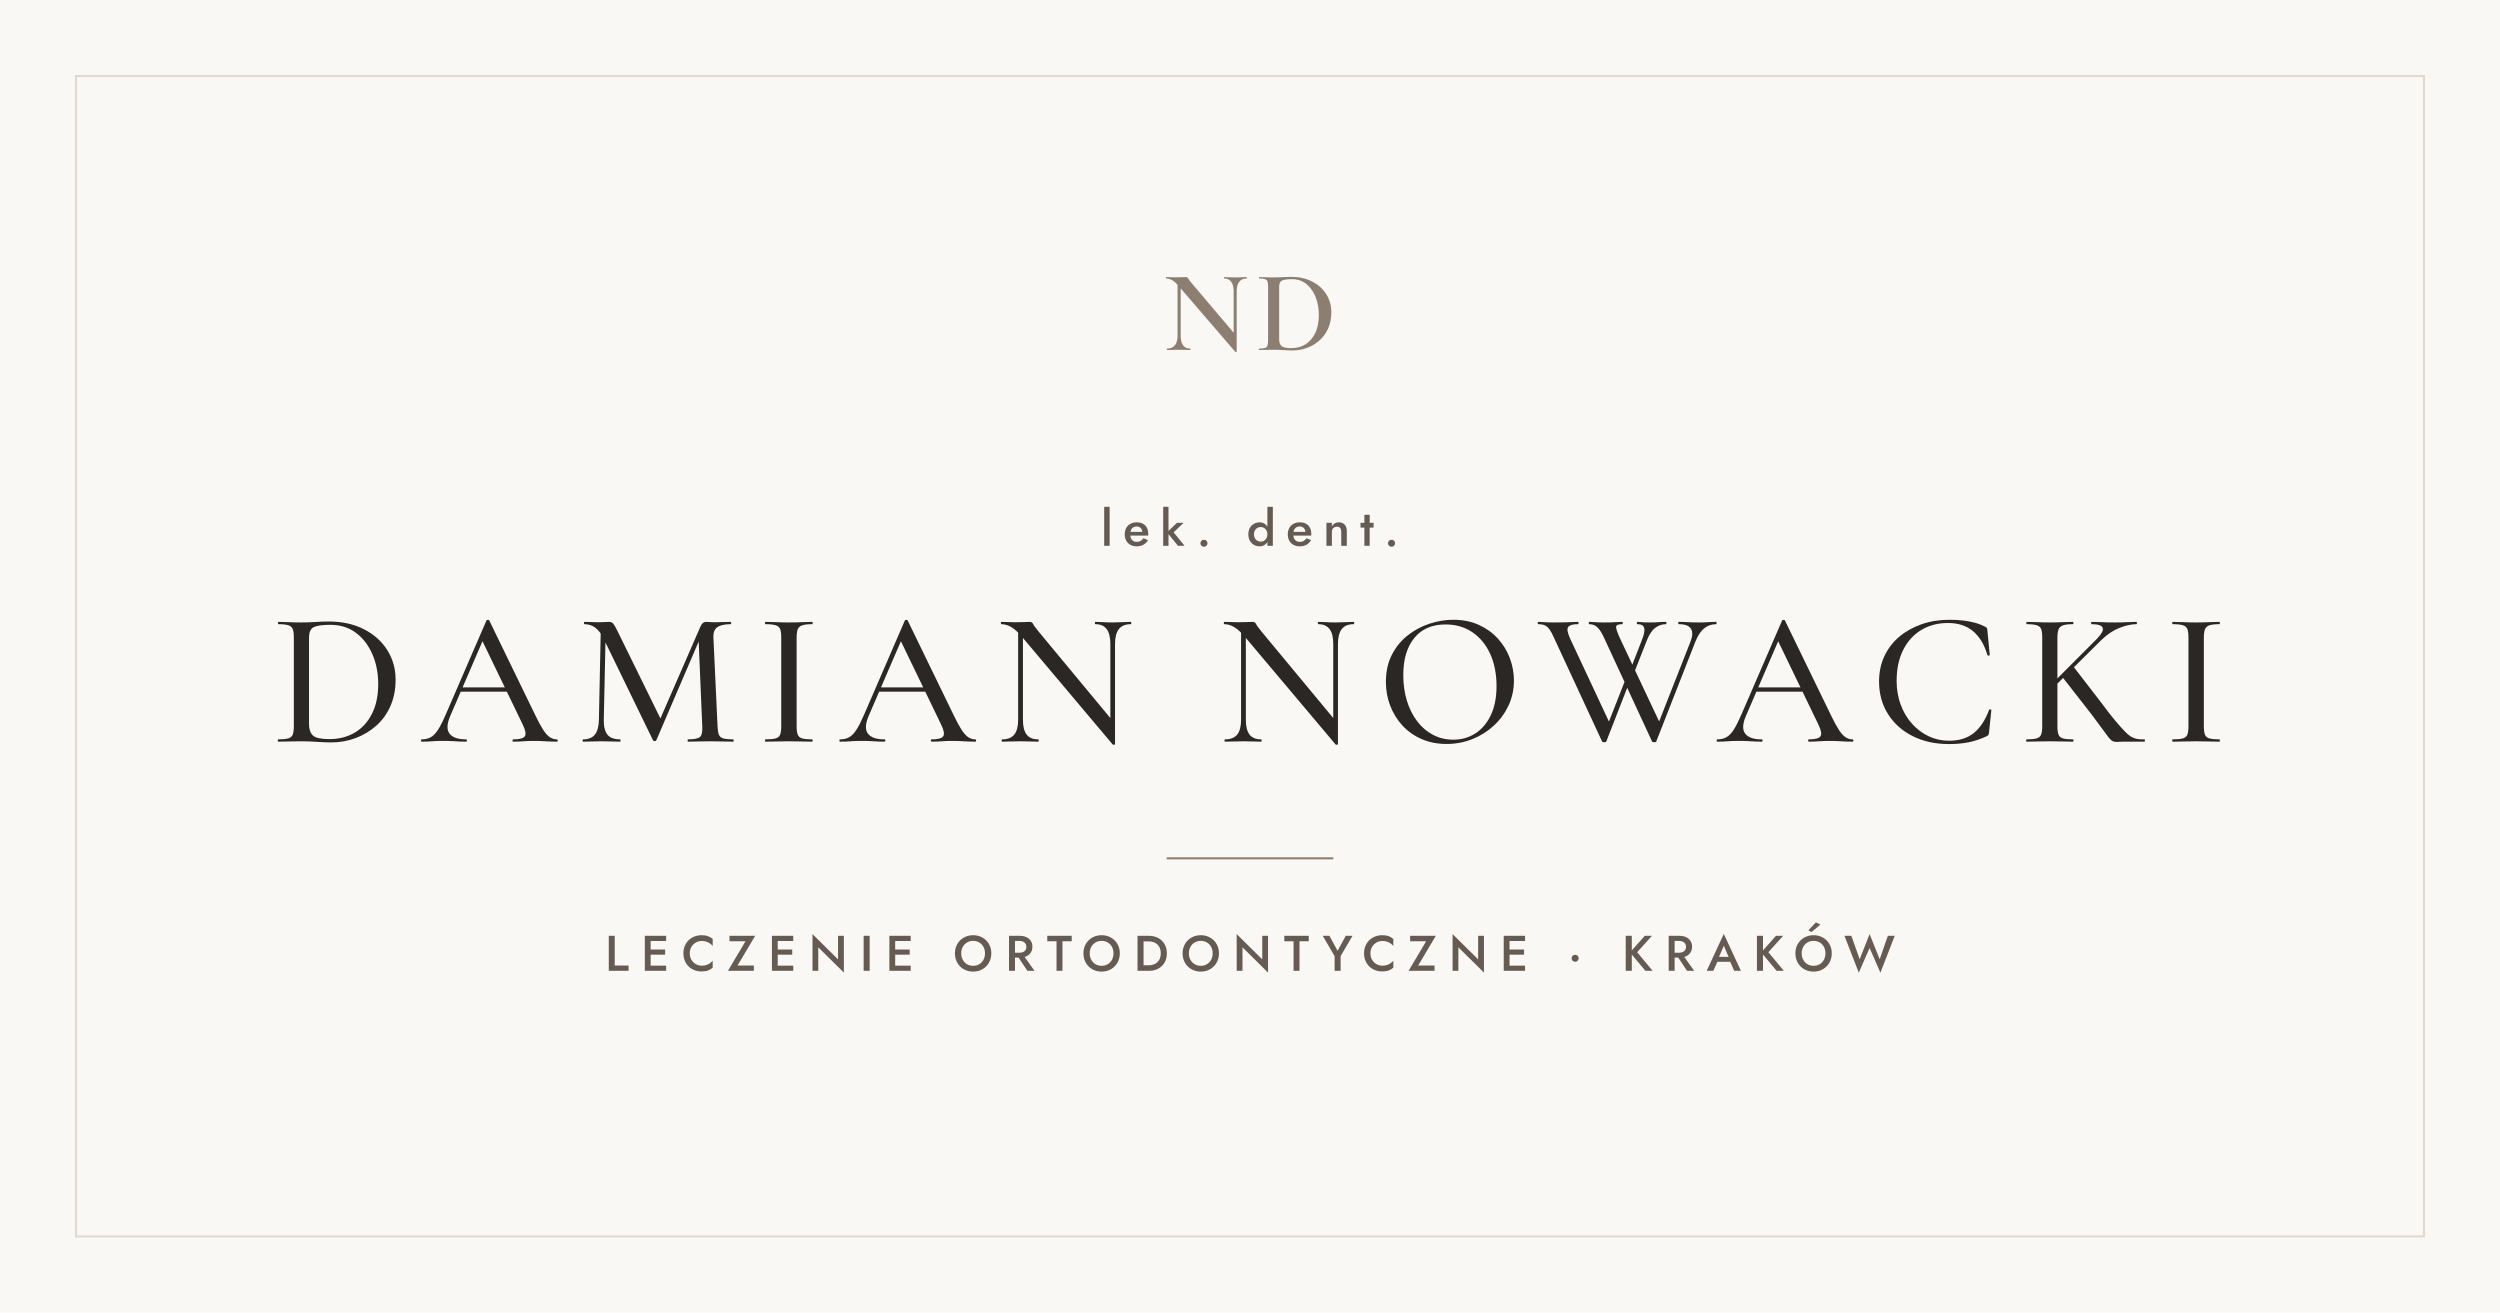
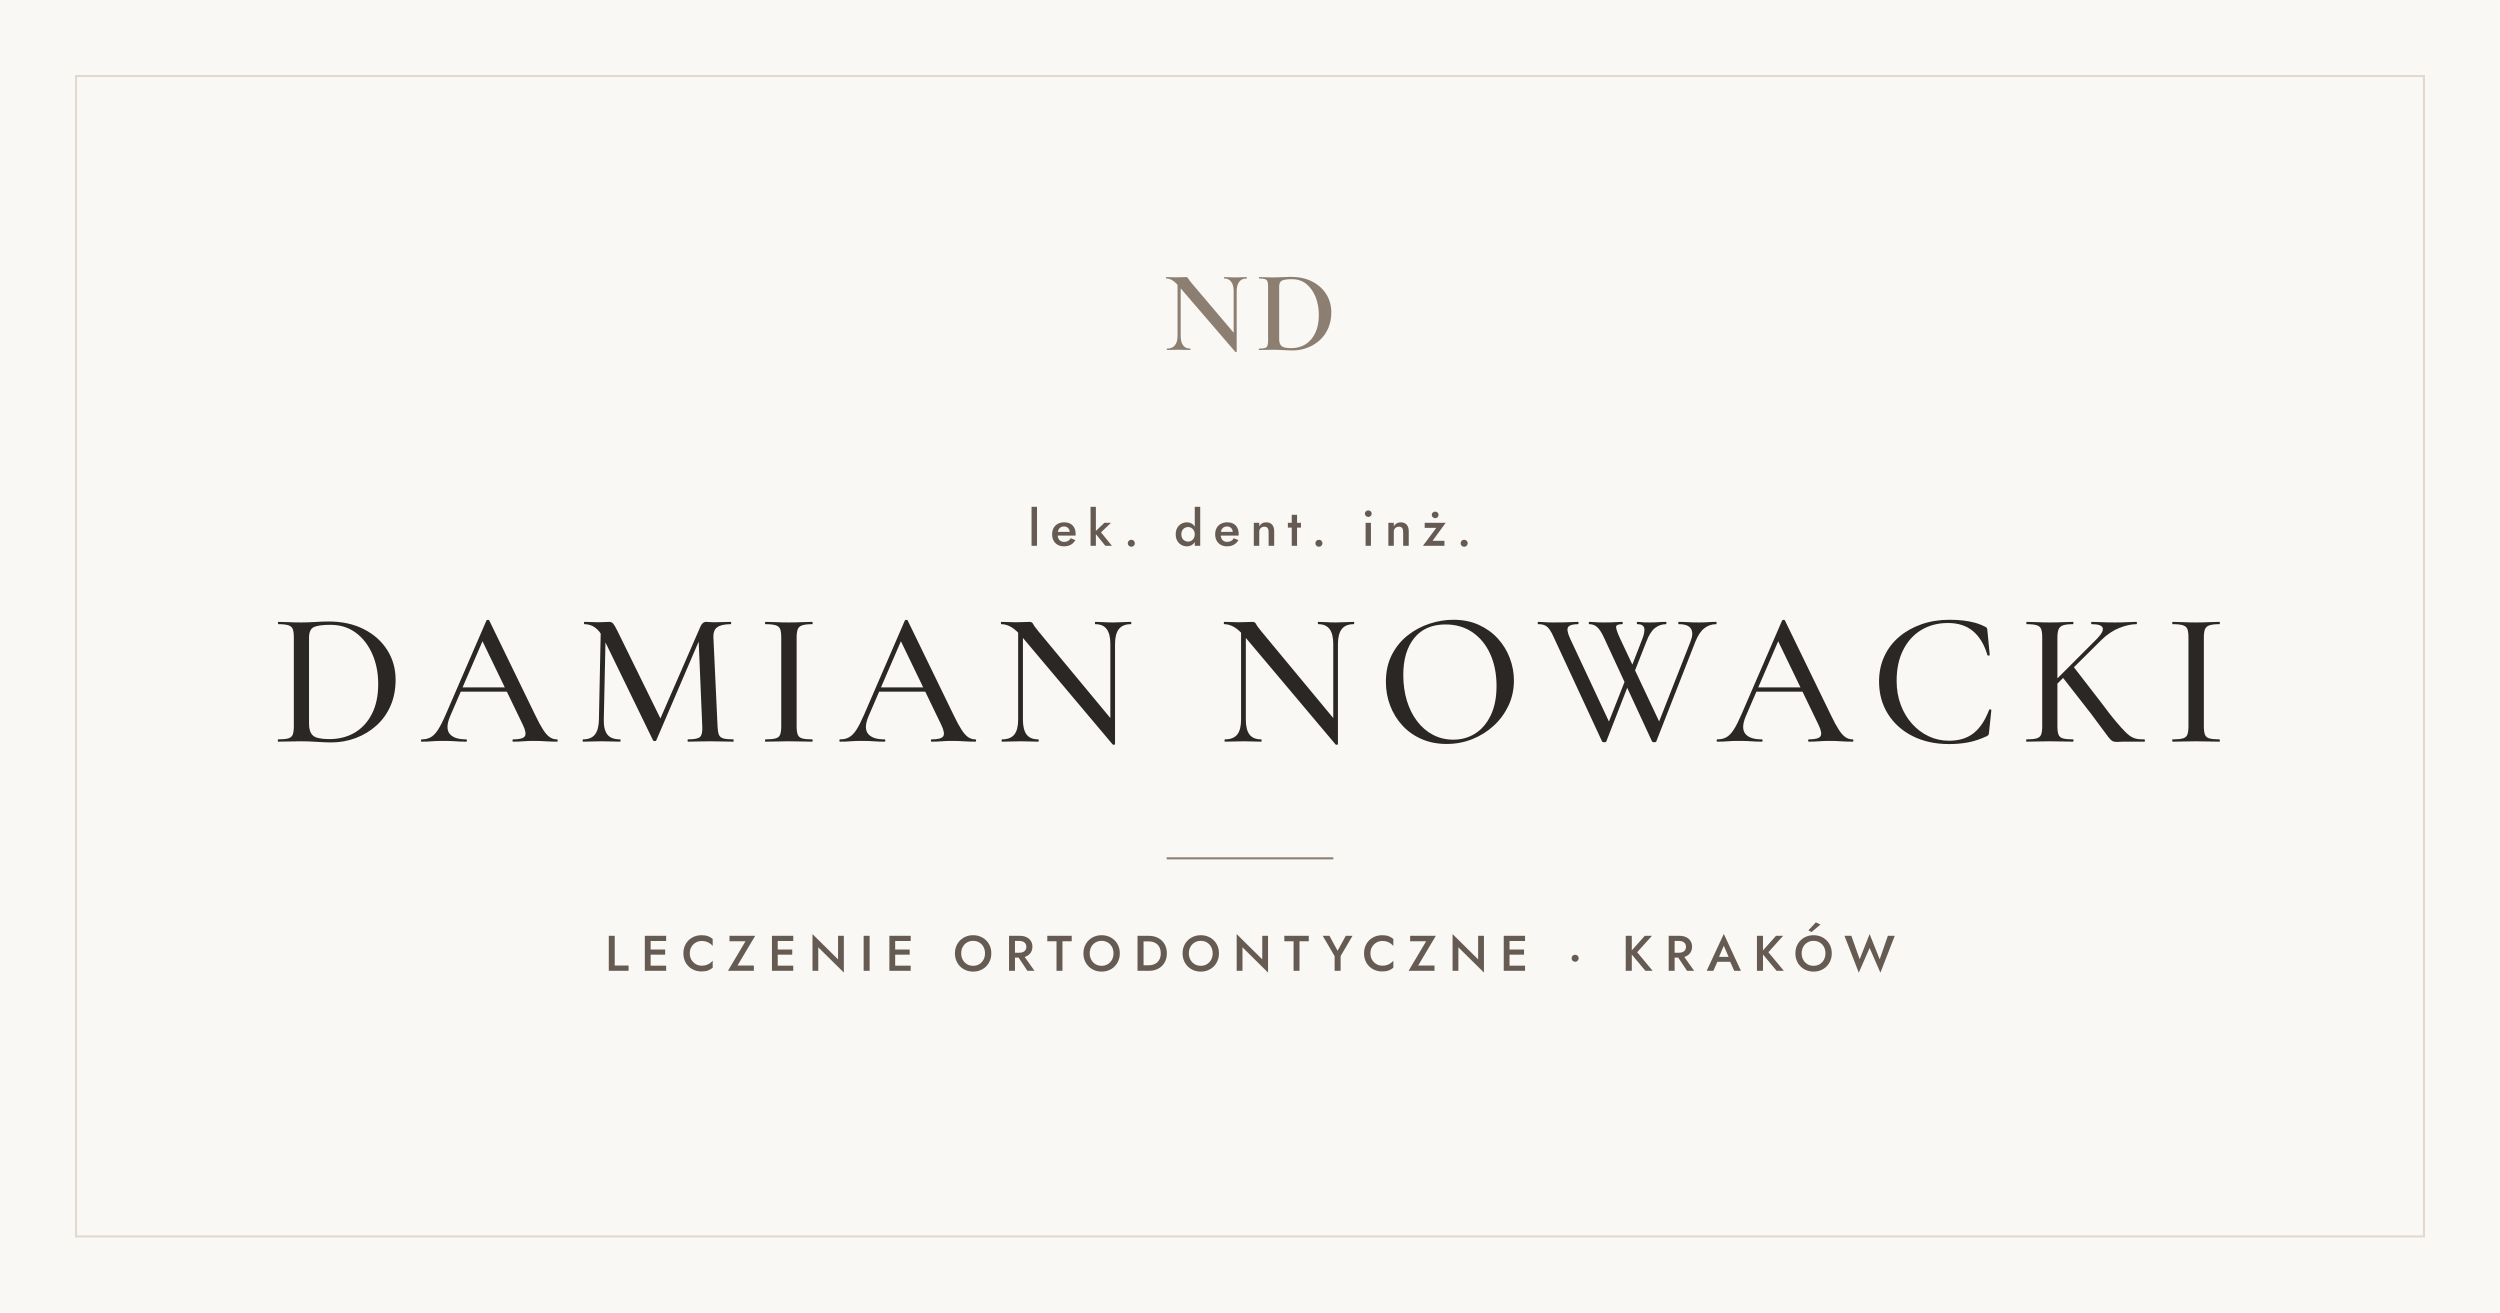
<svg xmlns="http://www.w3.org/2000/svg" viewBox="0 0 1200 630" width="1200" height="630">
  <rect width="1200" height="630" fill="#faf8f5" />
  <rect x="36.5" y="36.5" width="1127" height="557" fill="none" stroke="#e1d9cf" stroke-width="1" />
  <line x1="560" y1="412" x2="640" y2="412" stroke="#8c7f72" stroke-width="1" />
  <path fill="#8c7f72" d="M565.224 161.224V134.288L566.736 134.4V161.224Q566.736 164.192 567.884 165.76Q569.032 167.328 571.328 167.328Q571.44 167.328 571.44 167.664Q571.44 168.0 571.328 168.0Q570.096 168.0 568.836 167.944Q567.576 167.888 566.008 167.888Q564.44 167.888 562.956 167.944Q561.472 168.0 560.184 168.0Q560.072 168.0 560.072 167.664Q560.072 167.328 560.184 167.328Q562.648 167.328 563.936 165.76Q565.224 164.192 565.224 161.224ZM593.616 168.784Q593.616 168.952 593.364 168.98Q593.112 169.008 593.0 168.952L566.008 137.592Q564.048 135.296 562.62 134.484Q561.192 133.672 559.792 133.672Q559.68 133.672 559.68 133.336Q559.68 133.0 559.792 133.0Q560.912 133.0 562.032 133.056Q563.152 133.112 564.104 133.112Q565.784 133.112 567.156 133.056Q568.528 133.0 569.256 133.0Q569.984 133.0 570.32 133.644Q570.656 134.288 572.0 135.912L593.168 160.888ZM593.616 139.832V168.784L592.16 167.104V139.832Q592.16 136.864 590.984 135.268Q589.808 133.672 587.624 133.672Q587.512 133.672 587.512 133.336Q587.512 133.0 587.624 133.0Q588.8 133.0 590.088 133.084Q591.376 133.168 592.888 133.168Q594.344 133.168 595.744 133.084Q597.144 133.0 598.376 133.0Q598.488 133.0 598.488 133.336Q598.488 133.672 598.376 133.672Q596.024 133.672 594.82 135.268Q593.616 136.864 593.616 139.832ZM620.384 168.224Q618.63 168.224 616.06 168.056Q613.489 167.888 611.312 167.888Q609.37 167.888 607.575 167.944Q605.78 168.0 604.368 168.0Q604.256 168.0 604.256 167.664Q604.256 167.328 604.368 167.328Q606.173 167.328 607.126 167.048Q608.078 166.768 608.379 165.928Q608.68 165.088 608.68 163.464V137.536Q608.68 135.912 608.38 135.1Q608.079 134.288 607.153 133.98Q606.227 133.672 604.424 133.672Q604.312 133.672 604.312 133.336Q604.312 133.0 604.424 133.0Q605.837 133.0 607.603 133.084Q609.369 133.168 611.312 133.168Q613.323 133.168 615.639 133.028Q617.955 132.888 619.6 132.888Q625.48 132.888 629.842 135.128Q634.204 137.368 636.618 141.232Q639.032 145.096 639.032 149.912Q639.032 154.112 637.574 157.5Q636.117 160.888 633.504 163.268Q630.891 165.648 627.508 166.936Q624.125 168.224 620.384 168.224ZM619.824 167.104Q623.697 167.104 626.65 165.26Q629.603 163.417 631.321 159.839Q633.04 156.262 633.04 151.144Q633.04 146.384 631.444 142.464Q629.848 138.544 626.994 136.276Q624.141 134.008 620.16 134.008Q616.86 134.008 615.43 134.632Q614.0 135.256 614.0 137.648V162.848Q614.0 165.055 615.116 166.079Q616.232 167.104 619.824 167.104Z" />
-   <path fill="#655b52" d="M530.006 243.28V262.0H532.626V243.28ZM545.528 262.24Q547.43 262.24 548.808 261.49Q550.186 260.74 551.05 259.25L548.818 258.35Q548.288 259.232 547.501 259.668Q546.714 260.104 545.642 260.104Q544.64 260.104 543.932 259.666Q543.224 259.228 542.865 258.4Q542.506 257.572 542.506 256.388Q542.53 255.186 542.894 254.366Q543.258 253.546 543.94 253.12Q544.622 252.694 545.614 252.694Q546.438 252.694 547.05 253.06Q547.662 253.426 548.002 254.062Q548.342 254.698 548.342 255.584Q548.342 255.752 548.263 256.004Q548.184 256.256 548.098 256.39L548.908 255.286H541.422V257.086H551.12Q551.134 256.982 551.146 256.767Q551.158 256.552 551.158 256.356Q551.158 254.59 550.506 253.325Q549.854 252.06 548.62 251.39Q547.386 250.72 545.642 250.72Q543.898 250.72 542.599 251.433Q541.3 252.146 540.588 253.435Q539.876 254.724 539.876 256.48Q539.876 258.212 540.578 259.501Q541.28 260.79 542.559 261.515Q543.838 262.24 545.528 262.24ZM558.33 243.28V262.0H560.88V243.28ZM564.946 250.96 560.174 255.52 565.44 262.0H568.596L563.344 255.52L568.116 250.96ZM576.19 260.77Q576.19 261.442 576.684 261.943Q577.178 262.444 577.884 262.444Q578.622 262.444 579.104 261.941Q579.586 261.439 579.586 260.769Q579.586 260.068 579.104 259.579Q578.622 259.09 577.884 259.09Q577.178 259.09 576.684 259.579Q576.19 260.067 576.19 260.77ZM608.346 243.28V262.0H610.966V243.28ZM599.204 256.48Q599.204 258.284 599.948 259.58Q600.692 260.876 601.926 261.558Q603.16 262.24 604.578 262.24Q605.97 262.24 607.023 261.544Q608.076 260.848 608.678 259.552Q609.28 258.256 609.28 256.48Q609.28 254.68 608.678 253.396Q608.076 252.112 607.023 251.416Q605.97 250.72 604.578 250.72Q603.16 250.72 601.926 251.402Q600.692 252.084 599.948 253.368Q599.204 254.652 599.204 256.48ZM601.89 256.48Q601.89 255.376 602.343 254.586Q602.796 253.796 603.562 253.382Q604.328 252.968 605.21 252.968Q605.966 252.968 606.691 253.375Q607.416 253.782 607.881 254.572Q608.346 255.362 608.346 256.48Q608.346 257.598 607.881 258.388Q607.416 259.178 606.691 259.585Q605.966 259.992 605.21 259.992Q604.328 259.992 603.562 259.578Q602.796 259.164 602.343 258.374Q601.89 257.584 601.89 256.48ZM623.792 262.24Q625.694 262.24 627.072 261.49Q628.45 260.74 629.314 259.25L627.082 258.35Q626.552 259.232 625.765 259.668Q624.978 260.104 623.906 260.104Q622.904 260.104 622.196 259.666Q621.488 259.228 621.129 258.4Q620.77 257.572 620.77 256.388Q620.794 255.186 621.158 254.366Q621.522 253.546 622.204 253.12Q622.886 252.694 623.878 252.694Q624.702 252.694 625.314 253.06Q625.926 253.426 626.266 254.062Q626.606 254.698 626.606 255.584Q626.606 255.752 626.527 256.004Q626.448 256.256 626.362 256.39L627.172 255.286H619.686V257.086H629.384Q629.398 256.982 629.41 256.767Q629.422 256.552 629.422 256.356Q629.422 254.59 628.77 253.325Q628.118 252.06 626.884 251.39Q625.65 250.72 623.906 250.72Q622.162 250.72 620.863 251.433Q619.564 252.146 618.852 253.435Q618.14 254.724 618.14 256.48Q618.14 258.212 618.842 259.501Q619.544 260.79 620.823 261.515Q622.102 262.24 623.792 262.24ZM643.794 255.28V262.0H646.47V254.984Q646.47 252.992 645.485 251.856Q644.5 250.72 642.622 250.72Q641.486 250.72 640.658 251.207Q639.83 251.694 639.306 252.66V250.96H636.686V262.0H639.306V255.28Q639.306 254.534 639.605 253.98Q639.904 253.426 640.463 253.12Q641.022 252.814 641.75 252.814Q642.79 252.814 643.292 253.44Q643.794 254.066 643.794 255.28ZM653.04 250.96V253.236H659.316V250.96ZM654.896 247.12V262.0H657.446V247.12ZM666.238 260.77Q666.238 261.442 666.732 261.943Q667.226 262.444 667.932 262.444Q668.67 262.444 669.152 261.941Q669.634 261.439 669.634 260.769Q669.634 260.068 669.152 259.579Q668.67 259.09 667.932 259.09Q667.226 259.09 666.732 259.579Q666.238 260.067 666.238 260.77Z" />
+   <path fill="#655b52" d="M495.146 243.28V262.0H497.766V243.28ZM510.668 262.24Q512.57 262.24 513.948 261.49Q515.326 260.74 516.19 259.25L513.958 258.35Q513.428 259.232 512.641 259.668Q511.854 260.104 510.782 260.104Q509.78 260.104 509.072 259.666Q508.364 259.228 508.005 258.4Q507.646 257.572 507.646 256.388Q507.67 255.186 508.034 254.366Q508.398 253.546 509.08 253.12Q509.762 252.694 510.754 252.694Q511.578 252.694 512.19 253.06Q512.802 253.426 513.142 254.062Q513.482 254.698 513.482 255.584Q513.482 255.752 513.403 256.004Q513.324 256.256 513.238 256.39L514.048 255.286H506.562V257.086H516.26Q516.274 256.982 516.286 256.767Q516.298 256.552 516.298 256.356Q516.298 254.59 515.646 253.325Q514.994 252.06 513.76 251.39Q512.526 250.72 510.782 250.72Q509.038 250.72 507.739 251.433Q506.44 252.146 505.728 253.435Q505.016 254.724 505.016 256.48Q505.016 258.212 505.718 259.501Q506.42 260.79 507.699 261.515Q508.978 262.24 510.668 262.24ZM523.47 243.28V262.0H526.02V243.28ZM530.086 250.96 525.314 255.52 530.58 262.0H533.736L528.484 255.52L533.256 250.96ZM541.33 260.77Q541.33 261.442 541.824 261.943Q542.318 262.444 543.024 262.444Q543.762 262.444 544.244 261.941Q544.726 261.439 544.726 260.769Q544.726 260.068 544.244 259.579Q543.762 259.09 543.024 259.09Q542.318 259.09 541.824 259.579Q541.33 260.067 541.33 260.77ZM573.486 243.28V262.0H576.106V243.28ZM564.344 256.48Q564.344 258.284 565.088 259.58Q565.832 260.876 567.066 261.558Q568.3 262.24 569.718 262.24Q571.11 262.24 572.163 261.544Q573.216 260.848 573.818 259.552Q574.42 258.256 574.42 256.48Q574.42 254.68 573.818 253.396Q573.216 252.112 572.163 251.416Q571.11 250.72 569.718 250.72Q568.3 250.72 567.066 251.402Q565.832 252.084 565.088 253.368Q564.344 254.652 564.344 256.48ZM567.03 256.48Q567.03 255.376 567.483 254.586Q567.936 253.796 568.702 253.382Q569.468 252.968 570.35 252.968Q571.106 252.968 571.831 253.375Q572.556 253.782 573.021 254.572Q573.486 255.362 573.486 256.48Q573.486 257.598 573.021 258.388Q572.556 259.178 571.831 259.585Q571.106 259.992 570.35 259.992Q569.468 259.992 568.702 259.578Q567.936 259.164 567.483 258.374Q567.03 257.584 567.03 256.48ZM588.932 262.24Q590.834 262.24 592.212 261.49Q593.59 260.74 594.454 259.25L592.222 258.35Q591.692 259.232 590.905 259.668Q590.118 260.104 589.046 260.104Q588.044 260.104 587.336 259.666Q586.628 259.228 586.269 258.4Q585.91 257.572 585.91 256.388Q585.934 255.186 586.298 254.366Q586.662 253.546 587.344 253.12Q588.026 252.694 589.018 252.694Q589.842 252.694 590.454 253.06Q591.066 253.426 591.406 254.062Q591.746 254.698 591.746 255.584Q591.746 255.752 591.667 256.004Q591.588 256.256 591.502 256.39L592.312 255.286H584.826V257.086H594.524Q594.538 256.982 594.55 256.767Q594.562 256.552 594.562 256.356Q594.562 254.59 593.91 253.325Q593.258 252.06 592.024 251.39Q590.79 250.72 589.046 250.72Q587.302 250.72 586.003 251.433Q584.704 252.146 583.992 253.435Q583.28 254.724 583.28 256.48Q583.28 258.212 583.982 259.501Q584.684 260.79 585.963 261.515Q587.242 262.24 588.932 262.24ZM608.934 255.28V262.0H611.61V254.984Q611.61 252.992 610.625 251.856Q609.64 250.72 607.762 250.72Q606.626 250.72 605.798 251.207Q604.97 251.694 604.446 252.66V250.96H601.826V262.0H604.446V255.28Q604.446 254.534 604.745 253.98Q605.044 253.426 605.603 253.12Q606.162 252.814 606.89 252.814Q607.93 252.814 608.432 253.44Q608.934 254.066 608.934 255.28ZM618.18 250.96V253.236H624.456V250.96ZM620.036 247.12V262.0H622.586V247.12ZM631.378 260.77Q631.378 261.442 631.872 261.943Q632.366 262.444 633.072 262.444Q633.81 262.444 634.292 261.941Q634.774 261.439 634.774 260.769Q634.774 260.068 634.292 259.579Q633.81 259.09 633.072 259.09Q632.366 259.09 631.872 259.579Q631.378 260.067 631.378 260.77ZM655.142 246.568Q655.142 247.222 655.629 247.681Q656.116 248.14 656.784 248.14Q657.462 248.14 657.937 247.681Q658.412 247.222 658.412 246.568Q658.412 245.89 657.937 245.443Q657.462 244.996 656.784 244.996Q656.116 244.996 655.629 245.443Q655.142 245.89 655.142 246.568ZM655.488 250.96V262.0H658.052V250.96ZM673.518 255.28V262.0H676.194V254.984Q676.194 252.992 675.209 251.856Q674.224 250.72 672.346 250.72Q671.21 250.72 670.382 251.207Q669.554 251.694 669.03 252.66V250.96H666.41V262.0H669.03V255.28Q669.03 254.534 669.329 253.98Q669.628 253.426 670.187 253.12Q670.746 252.814 671.474 252.814Q672.514 252.814 673.016 253.44Q673.518 254.066 673.518 255.28ZM689.424 253.362 683.004 262.0H693.32V259.598H687.618L693.926 250.96H683.85V253.362ZM687.246 247.156Q687.246 247.81 687.733 248.269Q688.22 248.728 688.888 248.728Q689.566 248.728 690.041 248.269Q690.516 247.81 690.516 247.156Q690.516 246.478 690.041 246.031Q689.566 245.584 688.888 245.584Q688.22 245.584 687.733 246.031Q687.246 246.478 687.246 247.156ZM701.098 260.77Q701.098 261.442 701.592 261.943Q702.086 262.444 702.792 262.444Q703.53 262.444 704.012 261.941Q704.494 261.439 704.494 260.769Q704.494 260.068 704.012 259.579Q703.53 259.09 702.792 259.09Q702.086 259.09 701.592 259.579Q701.098 260.067 701.098 260.77Z" />
  <path fill="#2b2724" d="M158.965 356.368Q156.196 356.368 152.137 356.092Q148.078 355.816 144.639 355.816Q141.53 355.816 138.656 355.908Q135.782 356.0 133.521 356.0Q133.337 356.0 133.337 355.448Q133.337 354.896 133.521 354.896Q136.668 354.896 138.328 354.436Q139.989 353.976 140.514 352.596Q141.038 351.216 141.038 348.548V305.952Q141.038 303.284 140.514 301.95Q139.99 300.616 138.374 300.11Q136.758 299.604 133.613 299.604Q133.429 299.604 133.429 299.052Q133.429 298.5 133.613 298.5Q135.874 298.5 138.702 298.638Q141.529 298.776 144.639 298.776Q147.803 298.776 151.446 298.546Q155.089 298.316 157.677 298.316Q167.385 298.316 174.629 301.996Q181.872 305.676 185.881 312.024Q189.89 318.372 189.89 326.284Q189.89 333.184 187.473 338.75Q185.055 344.316 180.722 348.226Q176.389 352.136 170.779 354.252Q165.168 356.368 158.965 356.368ZM158.045 354.769Q164.93 354.769 170.18 351.712Q175.43 348.656 178.485 342.725Q181.54 336.794 181.54 328.308Q181.54 320.392 178.701 313.928Q175.862 307.463 170.763 303.689Q165.663 299.915 158.549 299.915Q153.076 299.915 150.704 300.981Q148.333 302.048 148.333 306.136V347.536Q148.333 351.286 150.193 353.028Q152.054 354.769 158.045 354.769ZM219.659 332.014 220.71 329.955H245.747L246.391 332.014ZM267.302 354.896Q267.714 354.896 267.714 355.448Q267.714 356.0 267.302 356.0Q264.59 356.0 261.764 355.816Q258.938 355.632 256.275 355.632Q253.379 355.632 251.197 355.816Q249.016 356.0 246.352 356.0Q245.984 356.0 245.984 355.448Q245.984 354.896 246.352 354.896Q250.878 354.896 251.898 353.426Q252.919 351.956 250.948 347.869L231.049 306.649L234.006 302.219L216.027 343.878Q213.683 349.49 215.817 352.193Q217.95 354.896 223.667 354.896Q224.127 354.896 224.127 355.448Q224.127 356.0 223.667 356.0Q220.907 356.0 218.607 355.816Q216.307 355.632 212.811 355.632Q209.412 355.632 207.39 355.816Q205.368 356.0 202.429 356.0Q202.061 356.0 202.061 355.448Q202.061 354.896 202.429 354.896Q204.913 354.896 206.731 353.886Q208.549 352.876 210.203 350.351Q211.856 347.825 213.92 343.05L233.507 297.803Q233.691 297.527 234.217 297.527Q234.742 297.527 234.834 297.803L256.985 343.396Q259.101 347.816 260.757 350.346Q262.413 352.876 263.957 353.886Q265.501 354.896 267.302 354.896ZM287.48 345.446 288.4 300.616 290.784 300.8 289.82 345.446Q289.728 350.274 291.539 352.585Q293.351 354.896 297.684 354.896Q297.868 354.896 297.868 355.448Q297.868 356.0 297.684 356.0Q295.66 356.0 293.498 355.908Q291.336 355.816 288.76 355.816Q286.149 355.816 283.945 355.908Q281.741 356.0 279.858 356.0Q279.674 356.0 279.674 355.448Q279.674 354.896 279.858 354.896Q283.722 354.896 285.555 352.585Q287.388 350.274 287.48 345.446ZM351.937 354.896Q352.17 354.896 352.17 355.448Q352.17 356.0 351.937 356.0Q349.686 356.0 346.792 355.908Q343.898 355.816 340.775 355.816Q337.699 355.816 335.038 355.908Q332.376 356.0 330.221 356.0Q330.037 356.0 330.037 355.448Q330.037 354.896 330.221 354.896Q334.777 354.896 336.043 353.7Q337.309 352.504 337.082 348.548L335.246 305.251L338.764 300.011L315.019 355.356Q314.927 355.724 314.283 355.724Q313.639 355.724 313.455 355.356L289.531 306.136Q286.271 299.604 280.502 299.604Q280.318 299.604 280.318 299.052Q280.318 298.5 280.502 298.5Q282.105 298.5 283.96 298.592Q285.816 298.684 287.007 298.684Q288.742 298.684 290.159 298.592Q291.577 298.5 292.352 298.5Q293.64 298.5 294.354 299.35Q295.068 300.2 296.584 303.284L317.429 345.735L314.051 351.615L336.192 300.8Q336.696 299.608 337.388 299.054Q338.08 298.5 338.952 298.5Q339.636 298.5 340.578 298.592Q341.519 298.684 342.851 298.684Q345.467 298.684 347.184 298.592Q348.901 298.5 350.737 298.5Q350.965 298.5 350.965 299.052Q350.965 299.604 350.737 299.604Q346.409 299.604 344.314 301.045Q342.22 302.487 342.448 306.215L344.42 348.548Q344.512 351.216 345.042 352.596Q345.572 353.976 347.186 354.436Q348.801 354.896 351.937 354.896ZM382.381 348.548Q382.381 351.216 382.906 352.596Q383.431 353.976 385.05 354.436Q386.669 354.896 389.82 354.896Q390.082 354.896 390.082 355.448Q390.082 356.0 389.8 356.0Q387.539 356.0 384.761 355.908Q381.982 355.816 378.591 355.816Q375.483 355.816 372.61 355.908Q369.737 356.0 367.477 356.0Q367.201 356.0 367.201 355.448Q367.201 354.896 367.477 354.896Q370.624 354.896 372.284 354.436Q373.945 353.976 374.47 352.596Q374.994 351.216 374.994 348.548V305.952Q374.994 303.284 374.469 301.95Q373.943 300.616 372.28 300.11Q370.616 299.604 367.463 299.604Q367.201 299.604 367.201 299.052Q367.201 298.5 367.483 298.5Q369.744 298.5 372.617 298.638Q375.489 298.776 378.598 298.776Q381.988 298.776 384.814 298.638Q387.64 298.5 389.806 298.5Q390.082 298.5 390.082 299.052Q390.082 299.604 389.806 299.604Q386.661 299.604 385.045 300.156Q383.429 300.708 382.905 302.088Q382.381 303.468 382.381 306.136ZM420.495 332.014 421.546 329.955H446.583L447.227 332.014ZM468.138 354.896Q468.55 354.896 468.55 355.448Q468.55 356.0 468.138 356.0Q465.426 356.0 462.6 355.816Q459.774 355.632 457.111 355.632Q454.215 355.632 452.033 355.816Q449.852 356.0 447.188 356.0Q446.82 356.0 446.82 355.448Q446.82 354.896 447.188 354.896Q451.714 354.896 452.734 353.426Q453.755 351.956 451.784 347.869L431.885 306.649L434.842 302.219L416.863 343.878Q414.519 349.49 416.653 352.193Q418.786 354.896 424.503 354.896Q424.963 354.896 424.963 355.448Q424.963 356.0 424.503 356.0Q421.743 356.0 419.443 355.816Q417.143 355.632 413.647 355.632Q410.248 355.632 408.226 355.816Q406.204 356.0 403.265 356.0Q402.897 356.0 402.897 355.448Q402.897 354.896 403.265 354.896Q405.749 354.896 407.567 353.886Q409.385 352.876 411.039 350.351Q412.692 347.825 414.756 343.05L434.343 297.803Q434.527 297.527 435.053 297.527Q435.578 297.527 435.67 297.803L457.821 343.396Q459.937 347.816 461.593 350.346Q463.249 352.876 464.793 353.886Q466.337 354.896 468.138 354.896ZM488.715 345.446V300.616L491.006 300.8V345.446Q491.006 350.274 492.772 352.585Q494.537 354.896 498.358 354.896Q498.59 354.896 498.59 355.448Q498.59 356.0 498.358 356.0Q496.43 356.0 494.432 355.908Q492.434 355.816 489.955 355.816Q487.523 355.816 485.254 355.908Q482.985 356.0 480.965 356.0Q480.781 356.0 480.781 355.448Q480.781 354.896 480.965 354.896Q485.013 354.896 486.864 352.585Q488.715 350.274 488.715 345.446ZM535.214 357.192Q535.214 357.419 534.776 357.465Q534.338 357.511 534.154 357.419L490.87 306.044Q487.699 302.272 485.304 300.938Q482.91 299.604 480.658 299.604Q480.426 299.604 480.426 299.052Q480.426 298.5 480.658 298.5Q482.402 298.5 484.17 298.592Q485.938 298.684 487.405 298.684Q489.587 298.684 491.431 298.592Q493.276 298.5 494.231 298.5Q495.427 298.5 495.93 299.558Q496.434 300.616 498.642 303.284L534.478 346.485ZM535.214 309.146V357.192L532.967 354.383V309.146Q532.967 304.318 531.204 301.961Q529.44 299.604 525.756 299.604Q525.572 299.604 525.572 299.052Q525.572 298.5 525.756 298.5Q527.64 298.5 529.684 298.638Q531.727 298.776 534.115 298.776Q536.41 298.776 538.638 298.638Q540.866 298.5 542.794 298.5Q543.026 298.5 543.026 299.052Q543.026 299.604 542.794 299.604Q538.881 299.604 537.048 301.961Q535.214 304.318 535.214 309.146ZM595.711 345.446V300.616L598.002 300.8V345.446Q598.002 350.274 599.768 352.585Q601.533 354.896 605.354 354.896Q605.586 354.896 605.586 355.448Q605.586 356.0 605.354 356.0Q603.426 356.0 601.428 355.908Q599.43 355.816 596.951 355.816Q594.519 355.816 592.25 355.908Q589.981 356.0 587.961 356.0Q587.777 356.0 587.777 355.448Q587.777 354.896 587.961 354.896Q592.009 354.896 593.86 352.585Q595.711 350.274 595.711 345.446ZM642.21 357.192Q642.21 357.419 641.772 357.465Q641.334 357.511 641.15 357.419L597.866 306.044Q594.695 302.272 592.3 300.938Q589.906 299.604 587.654 299.604Q587.422 299.604 587.422 299.052Q587.422 298.5 587.654 298.5Q589.398 298.5 591.166 298.592Q592.934 298.684 594.401 298.684Q596.583 298.684 598.427 298.592Q600.272 298.5 601.227 298.5Q602.423 298.5 602.926 299.558Q603.43 300.616 605.638 303.284L641.474 346.485ZM642.21 309.146V357.192L639.963 354.383V309.146Q639.963 304.318 638.2 301.961Q636.436 299.604 632.752 299.604Q632.568 299.604 632.568 299.052Q632.568 298.5 632.752 298.5Q634.636 298.5 636.68 298.638Q638.723 298.776 641.111 298.776Q643.406 298.776 645.634 298.638Q647.862 298.5 649.79 298.5Q650.022 298.5 650.022 299.052Q650.022 299.604 649.79 299.604Q645.877 299.604 644.044 301.961Q642.21 304.318 642.21 309.146ZM694.392 357.104Q687.768 357.104 682.386 354.758Q677.004 352.412 673.186 348.272Q669.368 344.132 667.298 338.75Q665.228 333.368 665.228 327.296Q665.228 319.844 668.126 314.232Q671.024 308.62 675.808 304.894Q680.592 301.168 686.296 299.328Q692.0 297.488 697.612 297.488Q704.42 297.488 709.802 299.926Q715.184 302.364 718.956 306.504Q722.728 310.644 724.706 315.888Q726.684 321.132 726.684 326.652Q726.684 333.092 724.108 338.612Q721.532 344.132 717.07 348.272Q712.608 352.412 706.766 354.758Q700.924 357.104 694.392 357.104ZM697.524 355.041Q703.474 355.041 708.135 352.072Q712.796 349.104 715.565 343.33Q718.334 337.556 718.334 329.272Q718.334 320.668 715.357 314.02Q712.38 307.371 706.867 303.553Q701.353 299.735 693.792 299.735Q684.149 299.735 678.864 306.226Q673.578 312.716 673.578 323.988Q673.578 330.608 675.284 336.266Q676.991 341.924 680.22 346.18Q683.448 350.436 687.878 352.738Q692.307 355.041 697.524 355.041ZM782.716 325.877 771.024 355.908Q770.932 356.276 770.058 356.276Q769.184 356.276 769 355.908L745.916 306.136Q744.817 303.564 743.778 302.138Q742.74 300.712 741.494 300.158Q740.247 299.604 738.359 299.604Q738.083 299.604 738.083 299.052Q738.083 298.5 738.359 298.5Q739.603 298.5 740.602 298.592Q741.601 298.684 742.823 298.73Q744.046 298.776 745.689 298.776Q748.746 298.776 750.878 298.73Q753.009 298.684 754.549 298.592Q756.089 298.5 757.425 298.5Q757.701 298.5 757.701 299.052Q757.701 299.604 757.425 299.604Q753.75 299.604 752.746 300.934Q751.743 302.263 753.618 306.425L773.122 348.119L769.635 353.104L781.205 323.677ZM823.77 298.5Q823.954 298.5 823.954 299.052Q823.954 299.604 823.77 299.604Q820.603 299.604 818.106 301.538Q815.609 303.472 813.773 308.011L795.009 355.908Q794.917 356.276 794.043 356.276Q793.169 356.276 792.985 355.908L769.95 306.136Q768.43 302.771 766.816 301.188Q765.201 299.604 762.884 299.604Q762.608 299.604 762.608 299.052Q762.608 298.5 762.884 298.5Q763.948 298.5 764.969 298.592Q765.99 298.684 767.1 298.73Q768.211 298.776 769.766 298.776Q773.411 298.776 775.313 298.638Q777.214 298.5 778.638 298.5Q778.914 298.5 778.914 299.052Q778.914 299.604 778.638 299.604Q775.873 299.604 775.731 300.815Q775.589 302.027 777.604 306.425L797.244 348.119L793.713 353.104L811.442 307.95Q812.998 304.016 811.661 301.81Q810.325 299.604 805.843 299.604Q805.567 299.604 805.567 299.052Q805.567 298.5 805.843 298.5Q808.139 298.5 810.229 298.638Q812.318 298.776 815.582 298.776Q818.158 298.776 819.814 298.638Q821.47 298.5 823.77 298.5ZM781.709 323.677 788 307.503Q789.691 303.389 789.222 301.497Q788.753 299.604 785.98 299.604Q785.66 299.604 785.66 299.052Q785.66 298.5 785.98 298.5Q786.856 298.5 787.507 298.592Q788.158 298.684 789.08 298.73Q790.002 298.776 791.916 298.776Q794.449 298.776 795.993 298.638Q797.537 298.5 799.701 298.5Q799.885 298.5 799.885 299.052Q799.885 299.604 799.701 299.604Q796.762 299.604 794.396 301.448Q792.03 303.293 790.243 308.011L783.22 325.877ZM841.579 332.014 842.63 329.955H867.667L868.311 332.014ZM889.222 354.896Q889.634 354.896 889.634 355.448Q889.634 356.0 889.222 356.0Q886.51 356.0 883.684 355.816Q880.858 355.632 878.195 355.632Q875.299 355.632 873.117 355.816Q870.936 356.0 868.272 356.0Q867.904 356.0 867.904 355.448Q867.904 354.896 868.272 354.896Q872.798 354.896 873.818 353.426Q874.839 351.956 872.868 347.869L852.969 306.649L855.926 302.219L837.947 343.878Q835.603 349.49 837.737 352.193Q839.87 354.896 845.587 354.896Q846.047 354.896 846.047 355.448Q846.047 356.0 845.587 356.0Q842.827 356.0 840.527 355.816Q838.227 355.632 834.731 355.632Q831.332 355.632 829.31 355.816Q827.288 356.0 824.349 356.0Q823.981 356.0 823.981 355.448Q823.981 354.896 824.349 354.896Q826.833 354.896 828.651 353.886Q830.469 352.876 832.123 350.351Q833.776 347.825 835.84 343.05L855.427 297.803Q855.611 297.527 856.137 297.527Q856.662 297.527 856.754 297.803L878.905 343.396Q881.021 347.816 882.677 350.346Q884.333 352.876 885.877 353.886Q887.421 354.896 889.222 354.896ZM935.686 297.488Q939.243 297.488 942.233 297.834Q945.223 298.18 947.821 298.875Q950.419 299.569 952.824 300.818Q953.512 301.142 953.694 301.416Q953.876 301.689 953.968 302.842L955.072 314.359Q955.072 314.587 954.634 314.703Q954.196 314.819 953.968 314.451Q951.72 306.859 947.052 302.951Q942.385 299.043 935.06 299.043Q927.722 299.043 922.164 302.425Q916.607 305.807 913.494 312.042Q910.382 318.276 910.382 326.783Q910.382 332.943 912.32 338.211Q914.259 343.479 917.742 347.372Q921.225 351.264 925.765 353.406Q930.306 355.549 935.511 355.549Q942.796 355.549 947.379 351.888Q951.961 348.228 954.791 340.689Q954.883 340.413 955.368 340.505Q955.852 340.597 955.852 340.781L954.756 351.339Q954.664 352.443 954.48 352.719Q954.296 352.995 953.657 353.363Q949.004 355.536 944.728 356.344Q940.453 357.152 935.555 357.152Q925.715 357.152 918.151 353.378Q910.588 349.604 906.266 342.794Q901.944 335.983 901.944 327.099Q901.944 320.475 904.472 315.027Q907 309.579 911.573 305.694Q916.147 301.808 922.307 299.648Q928.466 297.488 935.686 297.488ZM980.262 348.548V305.952Q980.262 303.284 979.754 301.95Q979.246 300.616 977.62 300.11Q975.993 299.604 972.828 299.604Q972.653 299.604 972.653 299.052Q972.653 298.5 972.841 298.5Q975.102 298.5 977.929 298.638Q980.755 298.776 983.865 298.776Q987.256 298.776 990.036 298.638Q992.815 298.5 994.982 298.5Q995.258 298.5 995.258 299.052Q995.258 299.604 994.982 299.604Q991.837 299.604 990.265 300.156Q988.692 300.708 988.124 302.088Q987.557 303.468 987.557 306.136V348.548Q987.557 351.216 988.081 352.596Q988.605 353.976 990.221 354.436Q991.837 354.896 994.982 354.896Q995.302 354.896 995.302 355.448Q995.302 356.0 994.982 356.0Q992.721 356.0 989.989 355.908Q987.257 355.816 983.866 355.816Q980.757 355.816 977.883 355.908Q975.01 356.0 972.749 356.0Q972.561 356.0 972.561 355.448Q972.561 354.896 972.736 354.896Q975.886 354.896 977.549 354.436Q979.212 353.976 979.737 352.596Q980.262 351.216 980.262 348.548ZM1003.749 342.66 989.734 324.698 995.21 319.923 1008.861 337.604Q1012.782 342.945 1015.571 346.235Q1018.359 349.525 1020.205 351.366Q1022.051 353.208 1023.502 353.916Q1024.952 354.624 1026.282 354.76Q1027.611 354.896 1029.295 354.896Q1029.561 354.896 1029.561 355.448Q1029.561 356.0 1029.288 356.0Q1025.189 356.0 1022.705 356.0Q1020.221 356.0 1018.981 356.0Q1017.978 356.0 1017.319 356.068Q1016.659 356.136 1016.063 356.136Q1014.775 356.136 1013.946 355.676Q1013.116 355.216 1012.042 353.836Q1010.968 352.456 1009.039 349.788Q1007.109 347.12 1003.749 342.66ZM982.764 330.428 1006.544 306.609Q1009.904 303.113 1009.288 301.359Q1008.673 299.604 1003.933 299.604Q1003.749 299.604 1003.749 299.052Q1003.749 298.5 1003.933 298.5Q1006.318 298.5 1008.703 298.638Q1011.087 298.776 1014.999 298.776Q1018.838 298.776 1021.102 298.638Q1023.365 298.5 1025.433 298.5Q1025.728 298.5 1025.728 299.052Q1025.728 299.604 1025.452 299.604Q1021.833 299.604 1017.29 301.407Q1012.747 303.21 1008.703 307.161L985.151 330.516ZM1057.845 348.548Q1057.845 351.216 1058.37 352.596Q1058.895 353.976 1060.514 354.436Q1062.133 354.896 1065.284 354.896Q1065.546 354.896 1065.546 355.448Q1065.546 356.0 1065.264 356.0Q1063.003 356.0 1060.225 355.908Q1057.446 355.816 1054.055 355.816Q1050.947 355.816 1048.074 355.908Q1045.201 356.0 1042.941 356.0Q1042.665 356.0 1042.665 355.448Q1042.665 354.896 1042.941 354.896Q1046.088 354.896 1047.748 354.436Q1049.409 353.976 1049.934 352.596Q1050.458 351.216 1050.458 348.548V305.952Q1050.458 303.284 1049.933 301.95Q1049.407 300.616 1047.744 300.11Q1046.08 299.604 1042.927 299.604Q1042.665 299.604 1042.665 299.052Q1042.665 298.5 1042.947 298.5Q1045.208 298.5 1048.081 298.638Q1050.953 298.776 1054.062 298.776Q1057.452 298.776 1060.278 298.638Q1063.104 298.5 1065.27 298.5Q1065.546 298.5 1065.546 299.052Q1065.546 299.604 1065.27 299.604Q1062.125 299.604 1060.509 300.156Q1058.893 300.708 1058.369 302.088Q1057.845 303.468 1057.845 306.136Z" />
  <path fill="#655b52" d="M292.216 449.2V466.0H301.724V463.45H295.068V449.2ZM311.278 466.0H319.75V463.506H311.278ZM311.278 451.694H319.75V449.2H311.278ZM311.278 458.232H319.27V455.766H311.278ZM309.52 449.2V466.0H312.302V449.2ZM331.094 457.6Q331.094 455.8 331.9 454.471Q332.706 453.142 334.01 452.407Q335.314 451.672 336.844 451.672Q338.044 451.672 339.005 451.984Q339.966 452.296 340.747 452.839Q341.528 453.382 342.09 454.056V450.682Q341.048 449.816 339.821 449.36Q338.594 448.904 336.746 448.904Q334.896 448.904 333.302 449.533Q331.708 450.162 330.521 451.333Q329.334 452.504 328.679 454.095Q328.024 455.686 328.024 457.6Q328.024 459.514 328.679 461.105Q329.334 462.696 330.521 463.867Q331.708 465.038 333.302 465.667Q334.896 466.296 336.746 466.296Q338.594 466.296 339.821 465.84Q341.048 465.384 342.09 464.518V461.144Q341.528 461.818 340.747 462.361Q339.966 462.904 339.005 463.216Q338.044 463.528 336.844 463.528Q335.314 463.528 334.01 462.793Q332.706 462.058 331.9 460.717Q331.094 459.376 331.094 457.6ZM350.154 451.806H357.834L349.408 466.0H361.854V463.45H354.006L362.488 449.2H350.154ZM372.286 466.0H380.758V463.506H372.286ZM372.286 451.694H380.758V449.2H372.286ZM372.286 458.232H380.278V455.766H372.286ZM370.528 449.2V466.0H373.31V449.2ZM402.264 449.2V460.486L389.992 448.36V466.0H392.774V454.714L405.046 466.84V449.2ZM414.544 449.2V466.0H417.424V449.2ZM428.662 466.0H437.134V463.506H428.662ZM428.662 451.694H437.134V449.2H428.662ZM428.662 458.232H436.654V455.766H428.662ZM426.904 449.2V466.0H429.686V449.2ZM461.382 457.6Q461.382 455.872 462.119 454.524Q462.856 453.176 464.142 452.396Q465.428 451.616 467.098 451.616Q468.792 451.616 470.073 452.396Q471.354 453.176 472.077 454.524Q472.8 455.872 472.8 457.6Q472.8 459.328 472.07 460.676Q471.34 462.024 470.059 462.804Q468.778 463.584 467.098 463.584Q465.428 463.584 464.142 462.804Q462.856 462.024 462.119 460.676Q461.382 459.328 461.382 457.6ZM458.368 457.6Q458.368 459.466 459.011 461.071Q459.654 462.676 460.834 463.861Q462.014 465.046 463.609 465.706Q465.204 466.366 467.098 466.366Q469.002 466.366 470.592 465.706Q472.182 465.046 473.355 463.861Q474.528 462.676 475.178 461.071Q475.828 459.466 475.828 457.6Q475.828 455.71 475.178 454.124Q474.528 452.538 473.341 451.367Q472.154 450.196 470.571 449.55Q468.988 448.904 467.098 448.904Q465.232 448.904 463.637 449.55Q462.042 450.196 460.862 451.367Q459.682 452.538 459.025 454.124Q458.368 455.71 458.368 457.6ZM487.812 457.986 493.152 466.0H496.568L490.876 457.986ZM484.336 449.2V466.0H487.188V449.2ZM486.024 451.658H489.4Q490.382 451.658 491.112 451.993Q491.842 452.328 492.247 452.957Q492.652 453.586 492.652 454.478Q492.652 455.37 492.247 455.999Q491.842 456.628 491.112 456.963Q490.382 457.298 489.4 457.298H486.024V459.644H489.526Q491.368 459.644 492.715 458.997Q494.062 458.35 494.811 457.168Q495.56 455.986 495.56 454.422Q495.56 452.834 494.811 451.664Q494.062 450.494 492.715 449.847Q491.368 449.2 489.526 449.2H486.024ZM502.696 451.806H507.128V466.0H509.98V451.806H514.426V449.2H502.696ZM523.062 457.6Q523.062 455.872 523.799 454.524Q524.536 453.176 525.822 452.396Q527.108 451.616 528.778 451.616Q530.472 451.616 531.753 452.396Q533.034 453.176 533.757 454.524Q534.48 455.872 534.48 457.6Q534.48 459.328 533.75 460.676Q533.02 462.024 531.739 462.804Q530.458 463.584 528.778 463.584Q527.108 463.584 525.822 462.804Q524.536 462.024 523.799 460.676Q523.062 459.328 523.062 457.6ZM520.048 457.6Q520.048 459.466 520.691 461.071Q521.334 462.676 522.514 463.861Q523.694 465.046 525.289 465.706Q526.884 466.366 528.778 466.366Q530.682 466.366 532.272 465.706Q533.862 465.046 535.035 463.861Q536.208 462.676 536.858 461.071Q537.508 459.466 537.508 457.6Q537.508 455.71 536.858 454.124Q536.208 452.538 535.021 451.367Q533.834 450.196 532.251 449.55Q530.668 448.904 528.778 448.904Q526.912 448.904 525.317 449.55Q523.722 450.196 522.542 451.367Q521.362 452.538 520.705 454.124Q520.048 455.71 520.048 457.6ZM546.016 449.2V466.0H548.91V449.2ZM551.448 466.0Q554.008 466.0 555.953 464.958Q557.898 463.916 558.992 462.032Q560.086 460.148 560.086 457.6Q560.086 455.052 558.992 453.168Q557.898 451.284 555.953 450.242Q554.008 449.2 551.448 449.2H547.774V451.87H551.378Q552.612 451.87 553.676 452.23Q554.74 452.59 555.524 453.313Q556.308 454.036 556.743 455.107Q557.178 456.178 557.178 457.6Q557.178 459.022 556.743 460.093Q556.308 461.164 555.524 461.887Q554.74 462.61 553.676 462.97Q552.612 463.33 551.378 463.33H547.774V466.0ZM570.654 457.6Q570.654 455.872 571.391 454.524Q572.128 453.176 573.414 452.396Q574.7 451.616 576.37 451.616Q578.064 451.616 579.345 452.396Q580.626 453.176 581.349 454.524Q582.072 455.872 582.072 457.6Q582.072 459.328 581.342 460.676Q580.612 462.024 579.331 462.804Q578.05 463.584 576.37 463.584Q574.7 463.584 573.414 462.804Q572.128 462.024 571.391 460.676Q570.654 459.328 570.654 457.6ZM567.64 457.6Q567.64 459.466 568.283 461.071Q568.926 462.676 570.106 463.861Q571.286 465.046 572.881 465.706Q574.476 466.366 576.37 466.366Q578.274 466.366 579.864 465.706Q581.454 465.046 582.627 463.861Q583.8 462.676 584.45 461.071Q585.1 459.466 585.1 457.6Q585.1 455.71 584.45 454.124Q583.8 452.538 582.613 451.367Q581.426 450.196 579.843 449.55Q578.26 448.904 576.37 448.904Q574.504 448.904 572.909 449.55Q571.314 450.196 570.134 451.367Q568.954 452.538 568.297 454.124Q567.64 455.71 567.64 457.6ZM605.88 449.2V460.486L593.608 448.36V466.0H596.39V454.714L608.662 466.84V449.2ZM616.48 451.806H620.912V466.0H623.764V451.806H628.21V449.2H616.48ZM645.968 449.2 642.044 456.388 638.144 449.2H634.912L640.616 458.944V466.0H643.496V458.92L649.2 449.2ZM657.806 457.6Q657.806 455.8 658.612 454.471Q659.418 453.142 660.722 452.407Q662.026 451.672 663.556 451.672Q664.756 451.672 665.717 451.984Q666.678 452.296 667.459 452.839Q668.24 453.382 668.802 454.056V450.682Q667.76 449.816 666.533 449.36Q665.306 448.904 663.458 448.904Q661.608 448.904 660.014 449.533Q658.42 450.162 657.233 451.333Q656.046 452.504 655.391 454.095Q654.736 455.686 654.736 457.6Q654.736 459.514 655.391 461.105Q656.046 462.696 657.233 463.867Q658.42 465.038 660.014 465.667Q661.608 466.296 663.458 466.296Q665.306 466.296 666.533 465.84Q667.76 465.384 668.802 464.518V461.144Q668.24 461.818 667.459 462.361Q666.678 462.904 665.717 463.216Q664.756 463.528 663.556 463.528Q662.026 463.528 660.722 462.793Q659.418 462.058 658.612 460.717Q657.806 459.376 657.806 457.6ZM676.866 451.806H684.546L676.12 466.0H688.566V463.45H680.718L689.2 449.2H676.866ZM709.512 449.2V460.486L697.24 448.36V466.0H700.022V454.714L712.294 466.84V449.2ZM723.55 466.0H732.022V463.506H723.55ZM723.55 451.694H732.022V449.2H723.55ZM723.55 458.232H731.542V455.766H723.55ZM721.792 449.2V466.0H724.574V449.2ZM754.366 459.97Q754.366 460.642 754.86 461.143Q755.354 461.644 756.06 461.644Q756.798 461.644 757.28 461.141Q757.762 460.639 757.762 459.969Q757.762 459.268 757.28 458.779Q756.798 458.29 756.06 458.29Q755.354 458.29 754.86 458.779Q754.366 459.267 754.366 459.97ZM780.352 449.2V466.0H783.26V449.2ZM789.496 449.2 782.412 457.148 789.8 466.0H793.286L785.836 457.072L792.926 449.2ZM804.444 457.986 809.784 466.0H813.2L807.508 457.986ZM800.968 449.2V466.0H803.82V449.2ZM802.656 451.658H806.032Q807.014 451.658 807.744 451.993Q808.474 452.328 808.879 452.957Q809.284 453.586 809.284 454.478Q809.284 455.37 808.879 455.999Q808.474 456.628 807.744 456.963Q807.014 457.298 806.032 457.298H802.656V459.644H806.158Q808 459.644 809.347 458.997Q810.694 458.35 811.443 457.168Q812.192 455.986 812.192 454.422Q812.192 452.834 811.443 451.664Q810.694 450.494 809.347 449.847Q808 449.2 806.158 449.2H802.656ZM823.036 461.674H831.916L831.378 459.292H823.574ZM827.428 453.958 830.098 460.18 830.15 460.884 832.43 466.0H835.648L827.428 448.276L819.208 466.0H822.412L824.74 460.74L824.778 460.112ZM843.328 449.2V466.0H846.236V449.2ZM852.472 449.2 845.388 457.148 852.776 466.0H856.262L848.812 457.072L855.902 449.2ZM864.798 457.6Q864.798 455.872 865.535 454.524Q866.272 453.176 867.558 452.396Q868.844 451.616 870.514 451.616Q872.208 451.616 873.489 452.396Q874.77 453.176 875.493 454.524Q876.216 455.872 876.216 457.6Q876.216 459.328 875.486 460.676Q874.756 462.024 873.475 462.804Q872.194 463.584 870.514 463.584Q868.844 463.584 867.558 462.804Q866.272 462.024 865.535 460.676Q864.798 459.328 864.798 457.6ZM861.784 457.6Q861.784 459.466 862.427 461.071Q863.07 462.676 864.25 463.861Q865.43 465.046 867.025 465.706Q868.62 466.366 870.514 466.366Q872.418 466.366 874.008 465.706Q875.598 465.046 876.771 463.861Q877.944 462.676 878.594 461.071Q879.244 459.466 879.244 457.6Q879.244 455.71 878.594 454.124Q877.944 452.538 876.757 451.367Q875.57 450.196 873.987 449.55Q872.404 448.904 870.514 448.904Q868.648 448.904 867.053 449.55Q865.458 450.196 864.278 451.367Q863.098 452.538 862.441 454.124Q861.784 455.71 861.784 457.6ZM873.814 443.794 871.622 442.722 868.022 446.562 869.494 447.394ZM902.25 460.44 897.412 448.36 892.642 460.44 888.654 449.2H885.352L892.218 466.896L897.412 455.016L902.592 466.896L909.472 449.2H906.17Z" />
</svg>
